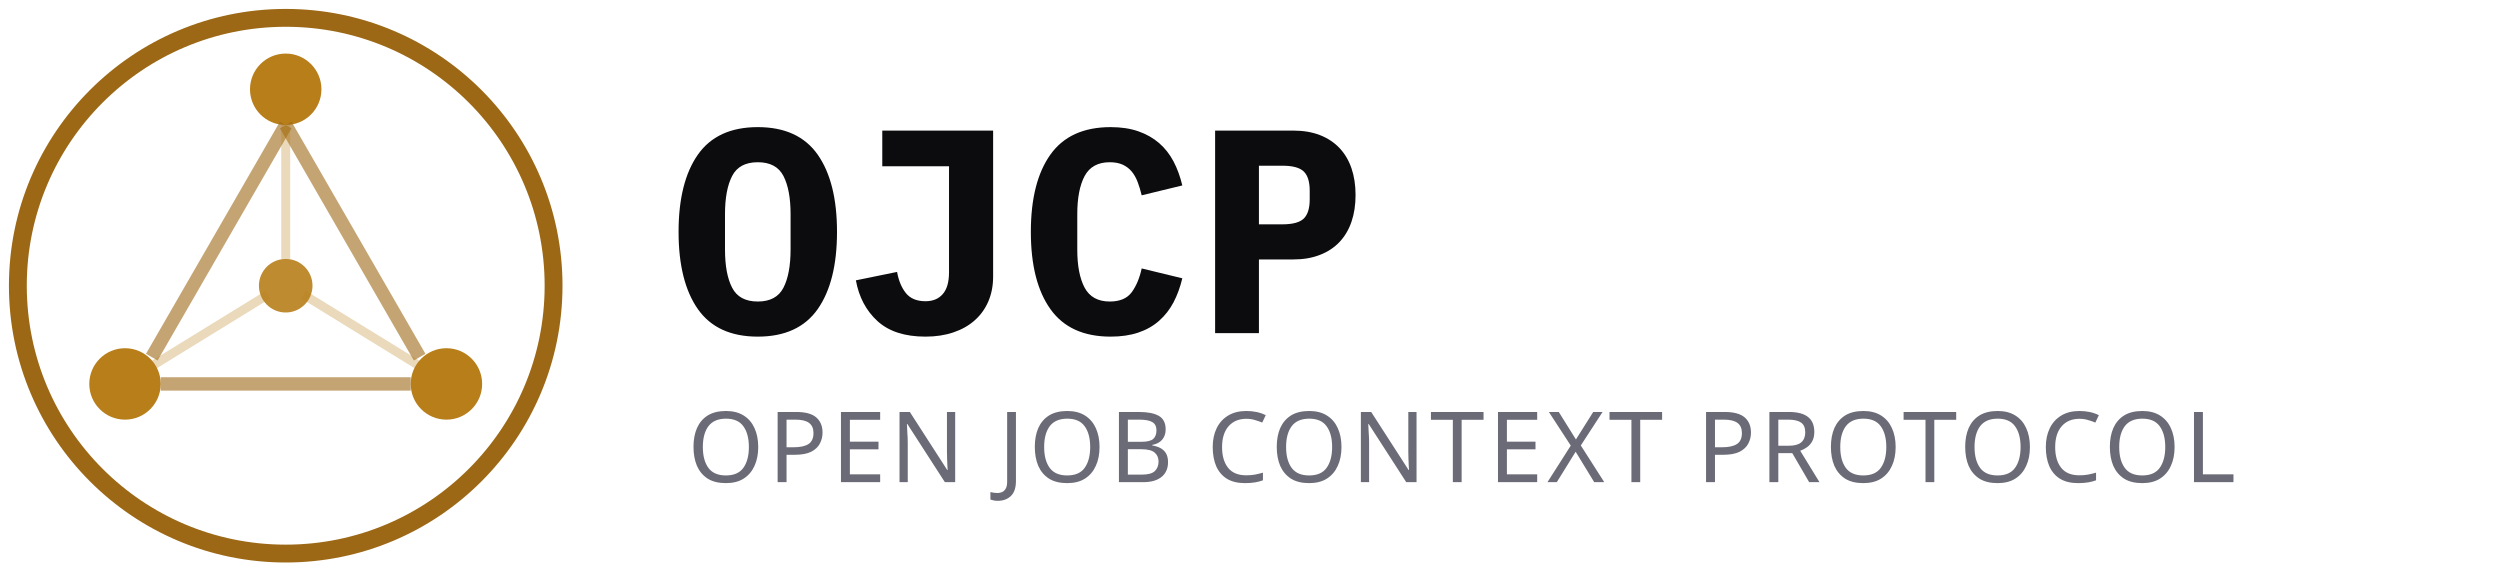
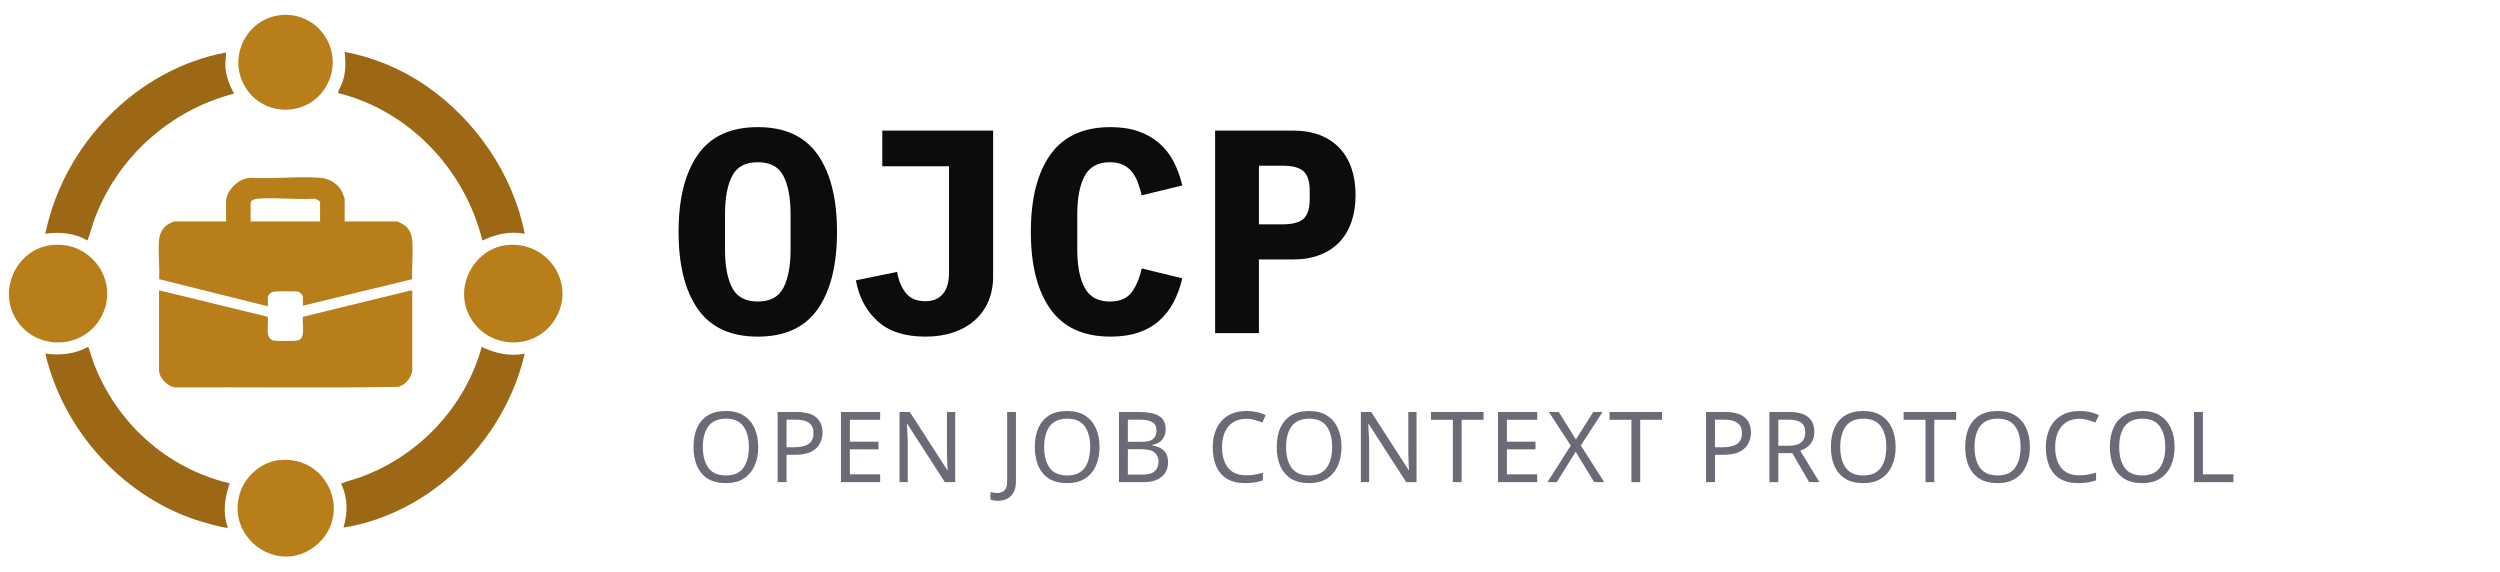
<svg xmlns="http://www.w3.org/2000/svg" width="280" height="64" viewBox="0 0 280 64" fill="none">
  <g>
-     <circle cx="32" cy="32" r="30" stroke="#9c6815" stroke-width="2" fill="none" />
-     <circle cx="32" cy="10" r="4" fill="#b87e1a" />
-     <circle cx="14" cy="43" r="4" fill="#b87e1a" />
-     <circle cx="50" cy="43" r="4" fill="#b87e1a" />
-     <line x1="32" y1="14" x2="17" y2="40" stroke="#9c6815" stroke-width="1.5" opacity="0.6" />
-     <line x1="32" y1="14" x2="47" y2="40" stroke="#9c6815" stroke-width="1.5" opacity="0.6" />
-     <line x1="18" y1="43" x2="46" y2="43" stroke="#9c6815" stroke-width="1.5" opacity="0.6" />
-     <circle cx="32" cy="32" r="3" fill="#b87e1a" opacity="0.9" />
-     <line x1="32" y1="14" x2="32" y2="29" stroke="#b87e1a" stroke-width="1" opacity="0.3" />
-     <line x1="17" y1="41" x2="30" y2="33" stroke="#b87e1a" stroke-width="1" opacity="0.3" />
-     <line x1="47" y1="41" x2="34" y2="33" stroke="#b87e1a" stroke-width="1" opacity="0.3" />
+     <g transform="translate(1, 1.665) scale(0.068841)">
+       <g fill="#9c6815">
+         <path d="M353.22,61.14c.02,7.88-1.53,15.6-1.04,23.54.93,15.06,6.98,30.33,14.04,43.45-103.46,26.63-189.66,103.46-226.75,203.76-4.29,11.6-7.08,23.97-11.74,35.23-20.79-12.33-45-14.46-68.5-10.98C88.72,211.49,207.01,88.56,353.22,61.14Z" />
+         <path d="M839.22,356.14c-24.01-4.6-47.28.49-68.98,11-28.24-115.25-118.98-211.42-235.01-240.01,1.87-6.98,6.02-13.02,8.26-20.23,4.84-15.54,4.32-30.75,2.74-46.76,47.15,9.05,92.2,27.7,131.72,54.78,81.13,55.59,142.13,144.16,161.27,241.22Z" />
+         <path d="M839.22,551.15c-20.76,89.42-76.15,169.85-150.68,222.81-42.49,30.19-92.61,52.25-144.31,60.18,7.31-23.23,7.24-49.5-3.97-71.5,9.94-4.26,21.09-6.73,31.48-10.47,95.24-34.33,170.45-114.3,197.49-212.02,21.96,10.73,45.61,15.87,69.99,11.01Z" />
+         <path d="M359.2,762.18c-8.09,23.38-11.96,48.08-2.98,71.95-3.02,2.57-49.57-11.53-56.52-13.97-118.83-41.78-211.76-146.41-240.48-269.01,24.27,3.02,47.85,1.08,69.46-11,1.31.27,7.54,21.96,8.79,25.24,37.36,98.29,118.87,172.37,221.73,196.79Z" />
+       </g>
+       <g fill="#b87e1a">
+         <path d="M546.23,336.14h85.5c1.82,0,11.08,5.38,13.03,6.97,7.41,6.07,10.77,15.12,11.51,24.49,1.59,20-1.15,42.19-.16,62.41l-177.87,43.13v-14.5c0-2.57-4.98-7.68-7.71-8.29-4.28-.97-37.28-.82-41.32.26-3.36.9-7.97,5.67-7.97,9.03v14.5l-176.87-44.13c1-20.55-1.76-43.07-.16-63.41.87-11.09,6.35-21.31,16.15-26.85,1.01-.57,7.93-3.61,8.39-3.61h84.5v-31.5c0-19.28,20.38-38.89,39.46-39.54,37.11,2.21,77.34-2.81,114.07,0,14.65,1.12,28.62,9.53,35.18,22.82.89,1.81,4.28,10.41,4.28,11.72v36.5ZM506.23,336.14v-31.5c0-1.38-7.18-6.31-9.5-5.5-30.11,1.91-63.31-2.54-93.04-.04-3.32.28-10.46,2.64-10.46,6.54v30.5h113Z" />
+         <path d="M244.23,448.14l176.9,43.09c2.07,12.24-6.38,37.26,11.55,38.96,6.47.61,33.24.82,38.28-.82,12.58-4.09,5.31-27.85,7.36-38.14l175.63-42.93,2.28,1.33v128c0,11.37-11.61,24.6-22.45,27.55-120.8,2.21-242.08.31-363.06.96-11.93-.77-26.49-15.78-26.49-27.51v-130.5Z" />
+         <path d="M70,374.42c64.97-6.9,111.74,60.94,79.4,118.4-30.69,54.52-110.98,53.17-140.35-2-25.83-48.53,6.42-110.61,60.95-116.4Z" />
+         <path d="M811.02,374.43c65.54-6.37,112.39,62.84,78.01,120.01-34.11,56.73-119.1,49.11-143.29-12.32-18.61-47.26,14.68-102.77,65.28-107.69Z" />
+         <path d="M439,724.42c79.73-9.02,121.2,88.48,60.7,138.7-59.81,49.64-146.53-10.31-124.19-84.19,8.32-27.53,34.48-51.22,63.5-54.5Z" />
+         <path d="M442.02.43c62.96-6.48,105.86,61.07,74.01,116.01-29.21,50.4-102.28,50.39-131.98.36-28.57-48.11,2.49-110.67,57.96-116.38Z" />
+       </g>
+     </g>
  </g>
  <g transform="translate(76, 4) scale(0.65)" fill="#0c0c0f">
    <path d="M13.65 51.85Q6.65 51.85 3.32 47.10Q0 42.35 0 33.80Q0 25.25 3.32 20.50Q6.65 15.75 13.65 15.75Q20.65 15.75 23.98 20.50Q27.30 25.25 27.30 33.80Q27.30 42.35 23.98 47.10Q20.65 51.85 13.65 51.85M13.65 45.80Q16.85 45.80 18.07 43.42Q19.30 41.05 19.30 36.80L19.30 30.75Q19.30 26.55 18.07 24.17Q16.85 21.80 13.65 21.80Q10.45 21.80 9.23 24.17Q8 26.55 8 30.75L8 36.85Q8 41.05 9.23 43.42Q10.45 45.80 13.65 45.80ZM54.20 16.35L54.20 41.50Q54.20 43.85 53.38 45.77Q52.55 47.70 51.02 49.05Q49.50 50.40 47.35 51.12Q45.20 51.85 42.55 51.85Q37.20 51.85 34.27 49.17Q31.35 46.50 30.55 42.15L37.65 40.70Q38.05 42.95 39.17 44.35Q40.30 45.75 42.55 45.75Q44.45 45.75 45.52 44.52Q46.60 43.30 46.60 40.75L46.60 22.50L35.10 22.50L35.10 16.35L54.20 16.35ZM74.45 51.85Q67.45 51.85 64.08 47.12Q60.70 42.40 60.70 33.80Q60.70 25.20 64.08 20.47Q67.45 15.75 74.45 15.75Q77.15 15.75 79.22 16.47Q81.30 17.20 82.80 18.50Q84.30 19.80 85.28 21.65Q86.25 23.50 86.80 25.80L79.80 27.50Q79.50 26.25 79.10 25.20Q78.70 24.15 78.08 23.40Q77.45 22.65 76.53 22.22Q75.60 21.80 74.30 21.80Q71.25 21.80 69.97 24.17Q68.70 26.55 68.70 30.75L68.70 36.85Q68.70 41.05 69.97 43.42Q71.25 45.80 74.30 45.80Q76.90 45.80 78.08 44.20Q79.25 42.60 79.80 40.10L86.80 41.80Q86.25 44.10 85.28 45.95Q84.30 47.80 82.80 49.12Q81.30 50.45 79.22 51.15Q77.15 51.85 74.45 51.85ZM92.45 51.25L92.45 16.35L105.95 16.35Q108.50 16.35 110.50 17.12Q112.50 17.90 113.88 19.35Q115.25 20.80 115.95 22.85Q116.65 24.90 116.65 27.45Q116.65 30.00 115.95 32.05Q115.25 34.10 113.88 35.55Q112.50 37.00 110.50 37.77Q108.50 38.55 105.95 38.55L100 38.55L100 51.25L92.45 51.25M100 32.50L104.05 32.50Q106.70 32.50 107.73 31.50Q108.75 30.50 108.75 28.20L108.75 26.70Q108.75 24.40 107.73 23.40Q106.70 22.40 104.05 22.40L100 22.40L100 32.50Z" />
  </g>
  <text x="77" y="54" font-family="'IBM Plex Sans', sans-serif" font-weight="300" font-size="11" fill="#6b6b78" letter-spacing="0.04em">OPEN JOB CONTEXT PROTOCOL</text>
</svg>
